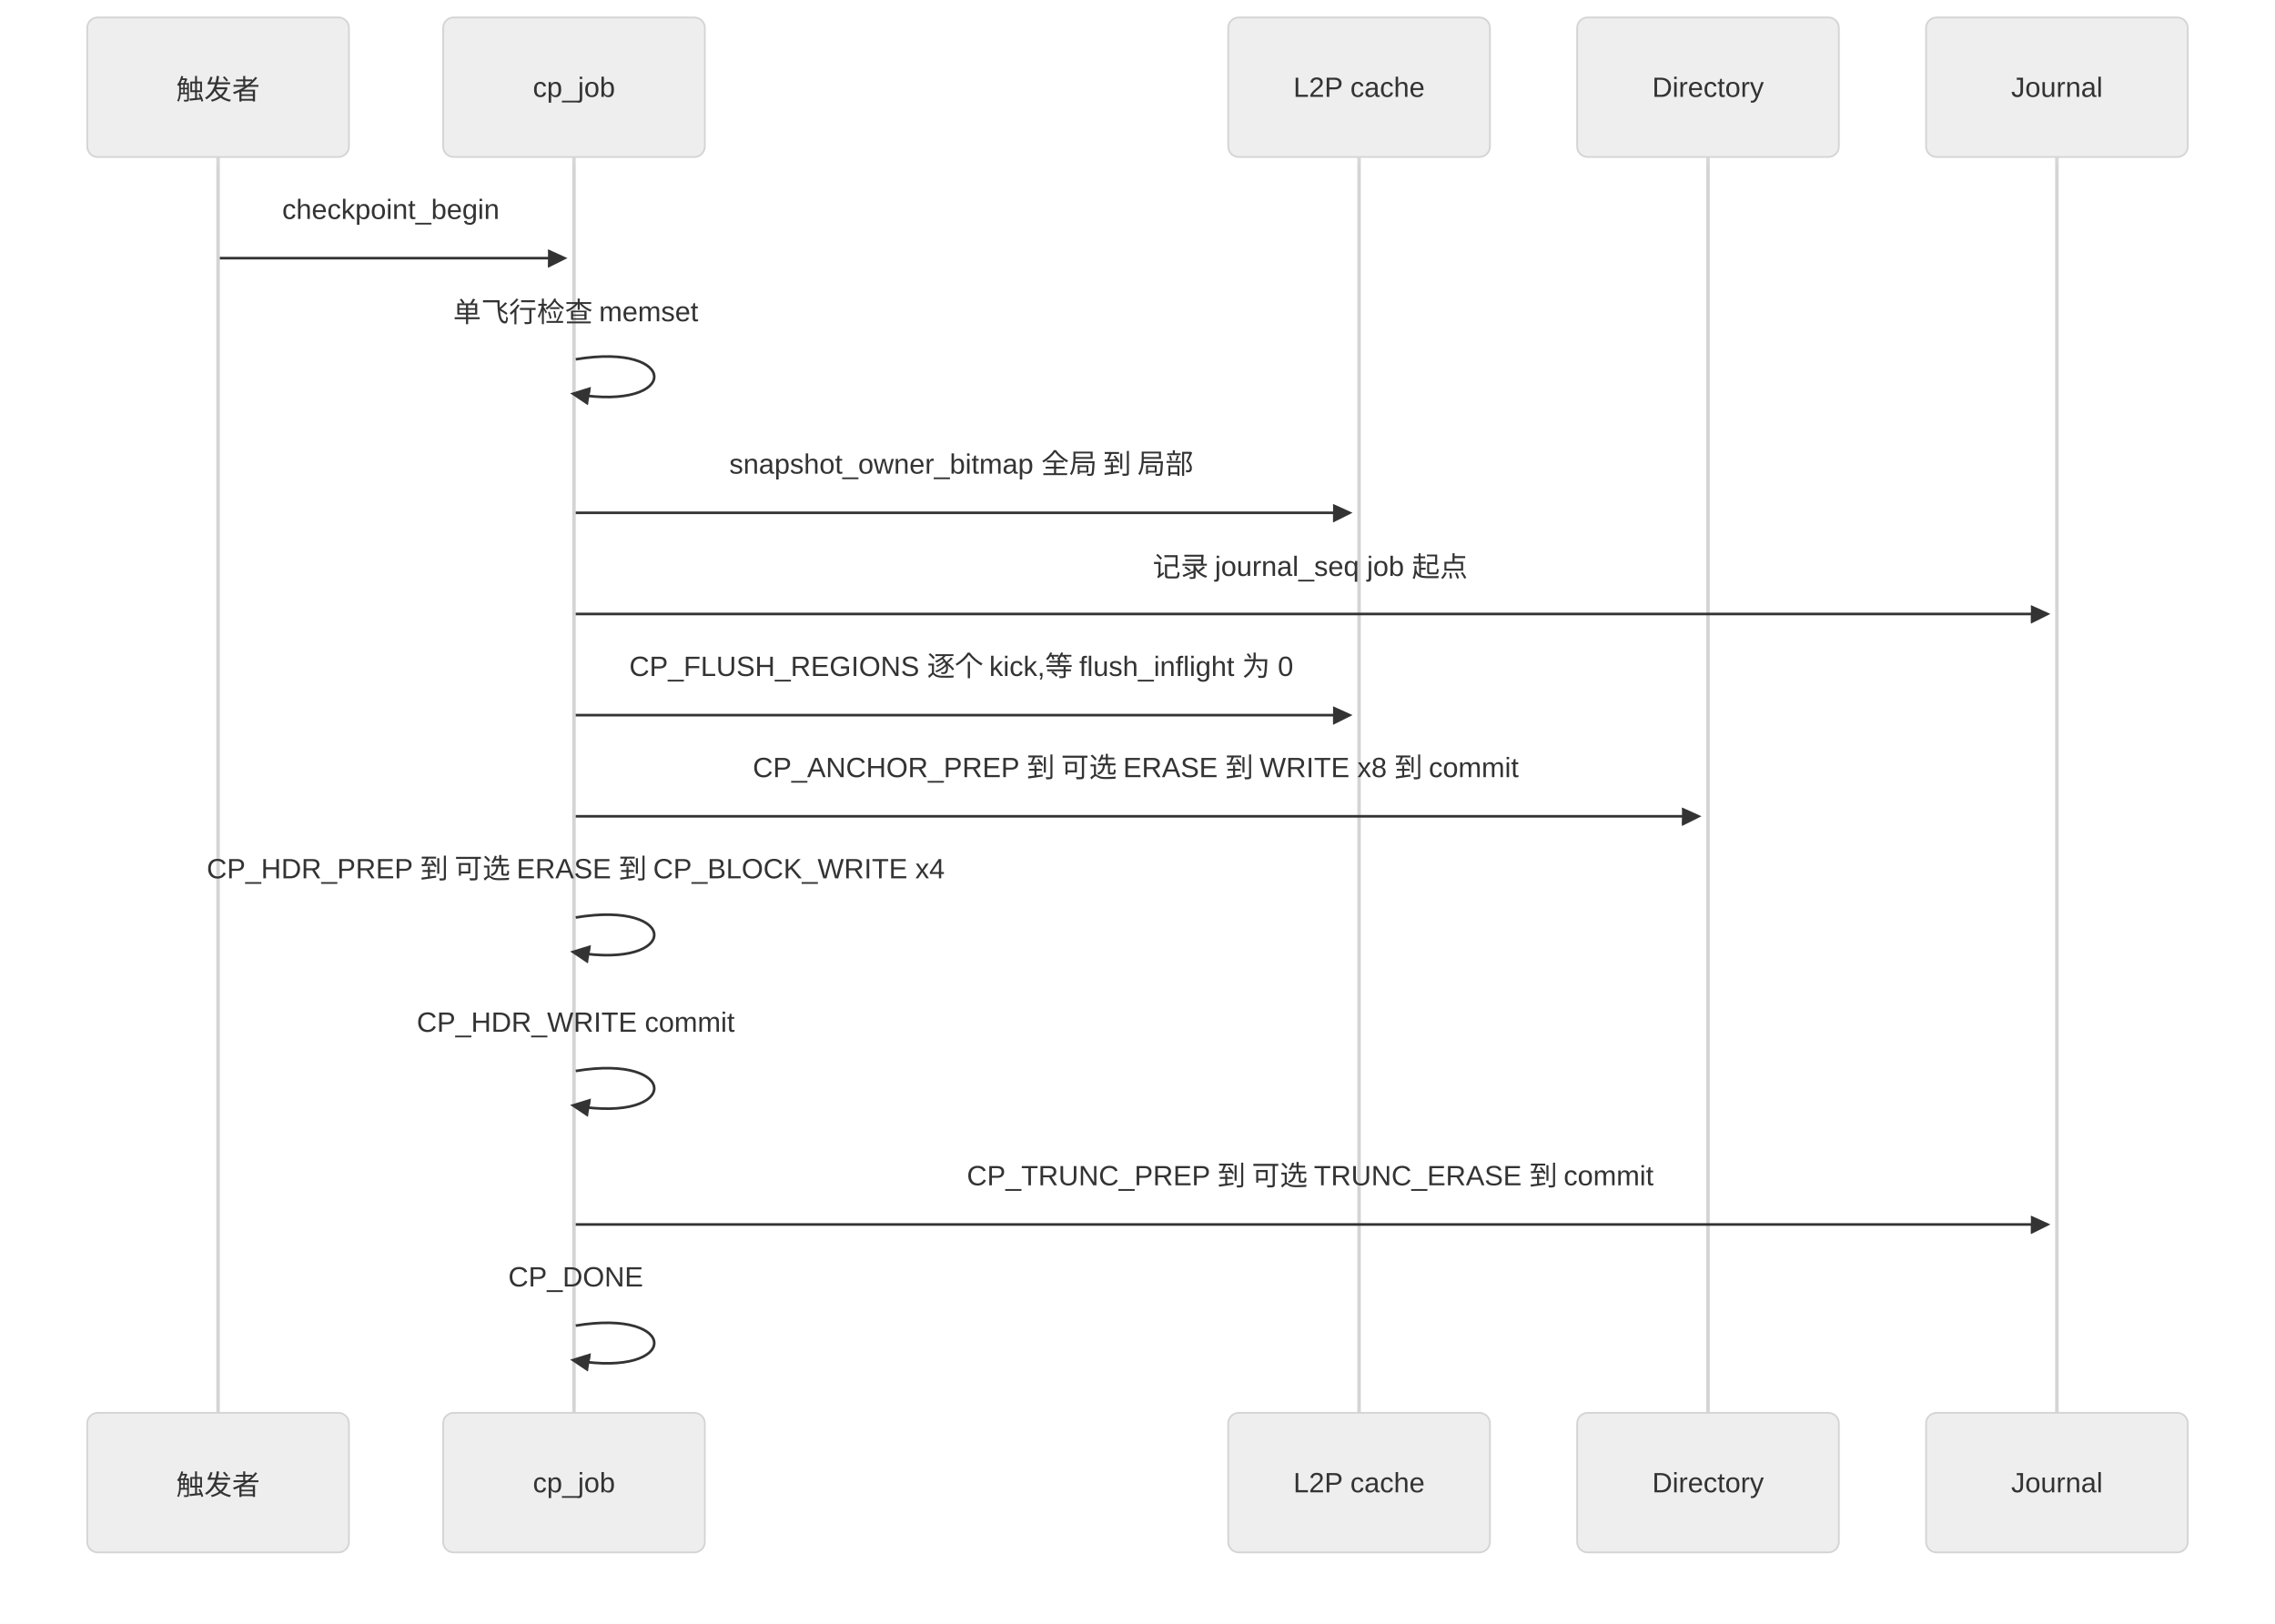
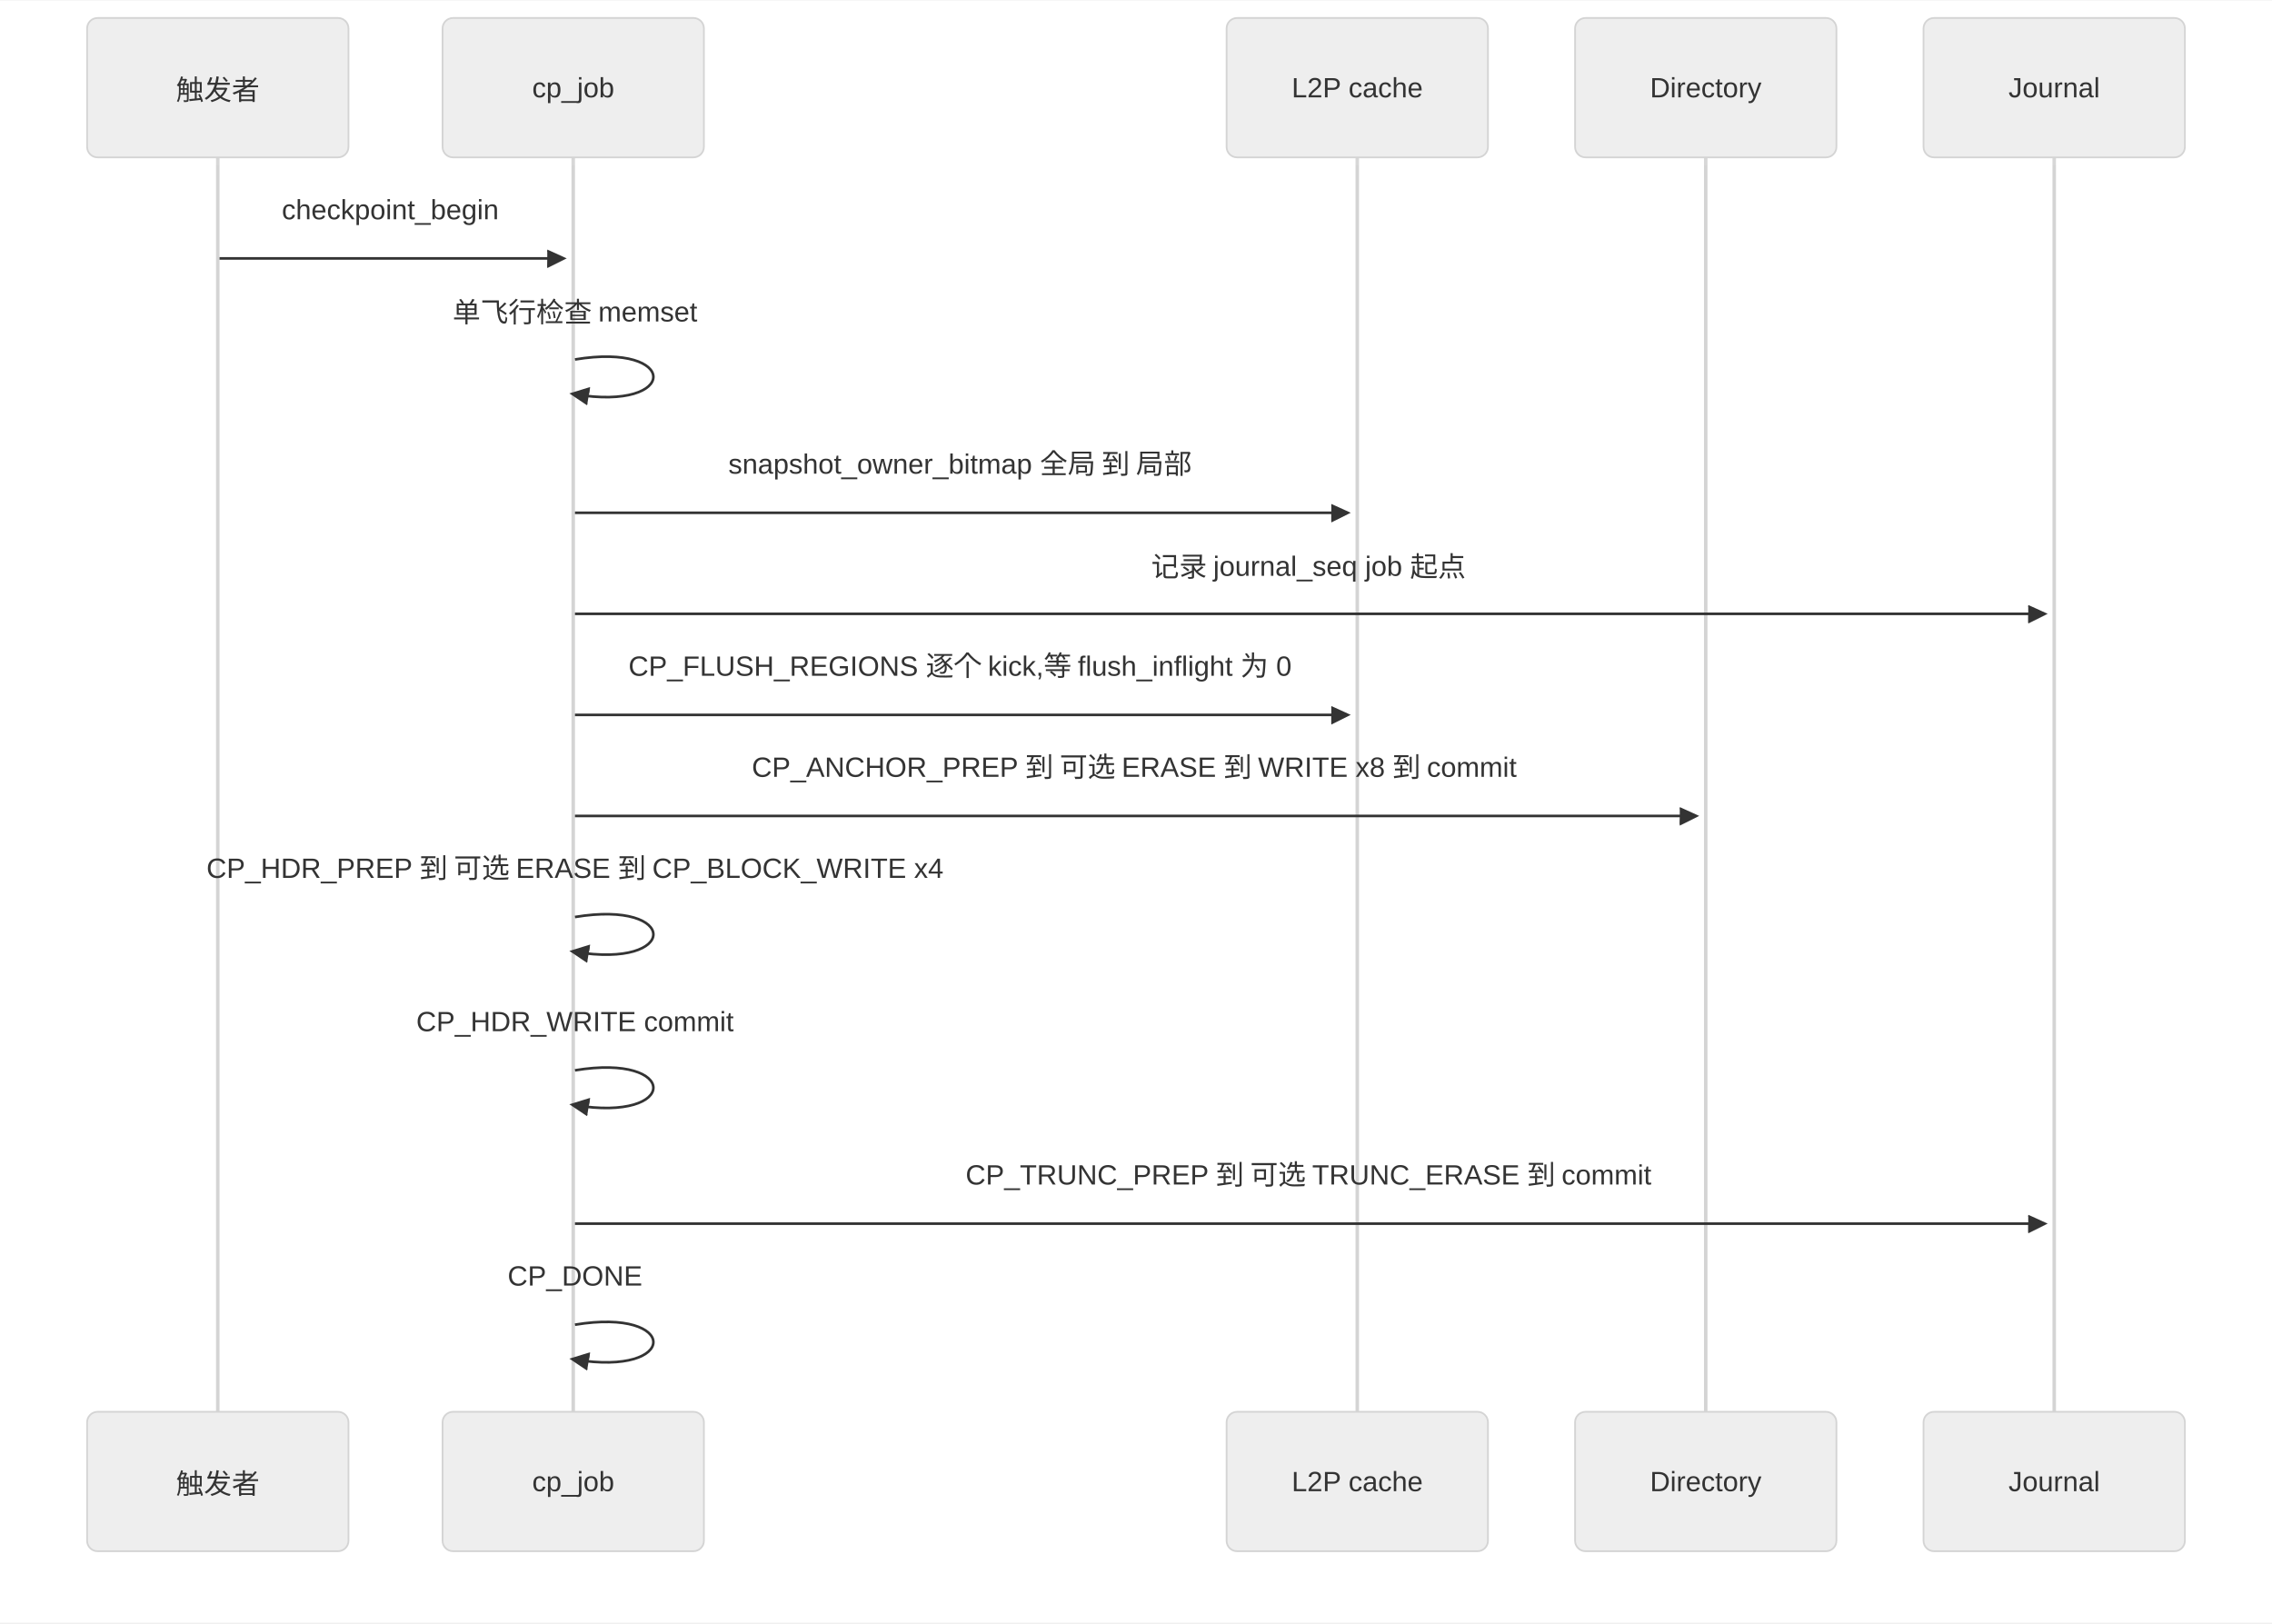
- <svg xmlns="http://www.w3.org/2000/svg" id="d24" width="100%" style="max-width: 1304px;" viewBox="-50 -10 1304 931" role="graphics-document document" aria-roledescription="sequence">
+ <svg xmlns="http://www.w3.org/2000/svg" id="d24" width="900" height="643" viewBox="-50 -10 1304 931" role="graphics-document document" aria-roledescription="sequence">
  <rect x="-50" y="-10" width="1304" height="931" fill="#ffffff" />
  <g>
    <rect x="1054" y="800" fill="#eaeaea" stroke="#666" width="150" height="80" name="J" rx="6" ry="6" class="actor actor-bottom" data-look="neo" filter="url(#d24-drop-shadow)" />
    <text x="1129" y="840" dominant-baseline="central" alignment-baseline="central" class="actor actor-box" style="text-anchor: middle; font-size: 16px; font-weight: 400;">
      <tspan x="1129" dy="0">Journal</tspan>
    </text>
  </g>
  <g>
    <rect x="854" y="800" fill="#eaeaea" stroke="#666" width="150" height="80" name="D" rx="6" ry="6" class="actor actor-bottom" data-look="neo" filter="url(#d24-drop-shadow)" />
    <text x="929" y="840" dominant-baseline="central" alignment-baseline="central" class="actor actor-box" style="text-anchor: middle; font-size: 16px; font-weight: 400;">
      <tspan x="929" dy="0">Directory</tspan>
    </text>
  </g>
  <g>
    <rect x="654" y="800" fill="#eaeaea" stroke="#666" width="150" height="80" name="L" rx="6" ry="6" class="actor actor-bottom" data-look="neo" filter="url(#d24-drop-shadow)" />
    <text x="729" y="840" dominant-baseline="central" alignment-baseline="central" class="actor actor-box" style="text-anchor: middle; font-size: 16px; font-weight: 400;">
      <tspan x="729" dy="0">L2P cache</tspan>
    </text>
  </g>
  <g>
    <rect x="204" y="800" fill="#eaeaea" stroke="#666" width="150" height="80" name="CP" rx="6" ry="6" class="actor actor-bottom" data-look="neo" filter="url(#d24-drop-shadow)" />
    <text x="279" y="840" dominant-baseline="central" alignment-baseline="central" class="actor actor-box" style="text-anchor: middle; font-size: 16px; font-weight: 400;">
      <tspan x="279" dy="0">cp_job</tspan>
    </text>
  </g>
  <g>
    <rect x="0" y="800" fill="#eaeaea" stroke="#666" width="150" height="80" name="T" rx="6" ry="6" class="actor actor-bottom" data-look="neo" filter="url(#d24-drop-shadow)" />
    <text x="75" y="840" dominant-baseline="central" alignment-baseline="central" class="actor actor-box" style="text-anchor: middle; font-size: 16px; font-weight: 400;">
      <tspan x="75" dy="0">触发者</tspan>
    </text>
  </g>
  <g>
    <line id="actor4" x1="1129" y1="80" x2="1129" y2="800" class="actor-line 200" stroke-width="0.5px" stroke="#999" name="J" data-et="life-line" data-id="J" />
    <g id="root-4" data-look="neo" data-et="participant" data-type="participant" data-id="J">
      <rect x="1054" y="0" fill="#eaeaea" stroke="#666" width="150" height="80" name="J" rx="6" ry="6" class="actor actor-top" data-look="neo" filter="url(#d24-drop-shadow)" />
      <text x="1129" y="40" dominant-baseline="central" alignment-baseline="central" class="actor actor-box" style="text-anchor: middle; font-size: 16px; font-weight: 400;">
        <tspan x="1129" dy="0">Journal</tspan>
      </text>
    </g>
  </g>
  <g>
    <line id="actor3" x1="929" y1="80" x2="929" y2="800" class="actor-line 200" stroke-width="0.5px" stroke="#999" name="D" data-et="life-line" data-id="D" />
    <g id="root-3" data-look="neo" data-et="participant" data-type="participant" data-id="D">
      <rect x="854" y="0" fill="#eaeaea" stroke="#666" width="150" height="80" name="D" rx="6" ry="6" class="actor actor-top" data-look="neo" filter="url(#d24-drop-shadow)" />
      <text x="929" y="40" dominant-baseline="central" alignment-baseline="central" class="actor actor-box" style="text-anchor: middle; font-size: 16px; font-weight: 400;">
        <tspan x="929" dy="0">Directory</tspan>
      </text>
    </g>
  </g>
  <g>
    <line id="actor2" x1="729" y1="80" x2="729" y2="800" class="actor-line 200" stroke-width="0.5px" stroke="#999" name="L" data-et="life-line" data-id="L" />
    <g id="root-2" data-look="neo" data-et="participant" data-type="participant" data-id="L">
      <rect x="654" y="0" fill="#eaeaea" stroke="#666" width="150" height="80" name="L" rx="6" ry="6" class="actor actor-top" data-look="neo" filter="url(#d24-drop-shadow)" />
      <text x="729" y="40" dominant-baseline="central" alignment-baseline="central" class="actor actor-box" style="text-anchor: middle; font-size: 16px; font-weight: 400;">
        <tspan x="729" dy="0">L2P cache</tspan>
      </text>
    </g>
  </g>
  <g>
    <line id="actor1" x1="279" y1="80" x2="279" y2="800" class="actor-line 200" stroke-width="0.5px" stroke="#999" name="CP" data-et="life-line" data-id="CP" />
    <g id="root-1" data-look="neo" data-et="participant" data-type="participant" data-id="CP">
      <rect x="204" y="0" fill="#eaeaea" stroke="#666" width="150" height="80" name="CP" rx="6" ry="6" class="actor actor-top" data-look="neo" filter="url(#d24-drop-shadow)" />
      <text x="279" y="40" dominant-baseline="central" alignment-baseline="central" class="actor actor-box" style="text-anchor: middle; font-size: 16px; font-weight: 400;">
        <tspan x="279" dy="0">cp_job</tspan>
      </text>
    </g>
  </g>
  <g>
    <line id="actor0" x1="75" y1="80" x2="75" y2="800" class="actor-line 200" stroke-width="0.5px" stroke="#999" name="T" data-et="life-line" data-id="T" />
    <g id="root-0" data-look="neo" data-et="participant" data-type="participant" data-id="T">
      <rect x="0" y="0" fill="#eaeaea" stroke="#666" width="150" height="80" name="T" rx="6" ry="6" class="actor actor-top" data-look="neo" filter="url(#d24-drop-shadow)" />
      <text x="75" y="40" dominant-baseline="central" alignment-baseline="central" class="actor actor-box" style="text-anchor: middle; font-size: 16px; font-weight: 400;">
        <tspan x="75" dy="0">触发者</tspan>
      </text>
    </g>
  </g>
  <style>#d24{font-family:"trebuchet ms",verdana,arial,sans-serif;font-size:16px;fill:#000000;}@keyframes edge-animation-frame{from{stroke-dashoffset:0;}}@keyframes dash{to{stroke-dashoffset:0;}}#d24 .edge-animation-slow{stroke-dasharray:9,5!important;stroke-dashoffset:900;animation:dash 50s linear infinite;stroke-linecap:round;}#d24 .edge-animation-fast{stroke-dasharray:9,5!important;stroke-dashoffset:900;animation:dash 20s linear infinite;stroke-linecap:round;}#d24 .error-icon{fill:#552222;}#d24 .error-text{fill:#552222;stroke:#552222;}#d24 .edge-thickness-normal{stroke-width:1px;}#d24 .edge-thickness-thick{stroke-width:3.5px;}#d24 .edge-pattern-solid{stroke-dasharray:0;}#d24 .edge-thickness-invisible{stroke-width:0;fill:none;}#d24 .edge-pattern-dashed{stroke-dasharray:3;}#d24 .edge-pattern-dotted{stroke-dasharray:2;}#d24 .marker{fill:#666;stroke:#666;}#d24 .marker.cross{stroke:#666;}#d24 svg{font-family:"trebuchet ms",verdana,arial,sans-serif;font-size:16px;}#d24 p{margin:0;}#d24 .actor{stroke:hsl(0, 0%, 83%);fill:#eee;stroke-width:1;}#d24 rect.actor.outer-path[data-look="neo"]{filter:drop-shadow( 1px 2px 2px rgba(185,185,185,1));}#d24 rect.note[data-look="neo"]{stroke:#999;fill:#666;filter:drop-shadow( 1px 2px 2px rgba(185,185,185,1));}#d24 text.actor&gt;tspan{fill:#333;stroke:none;}#d24 .actor-line{stroke:hsl(0, 0%, 83%);}#d24 .innerArc{stroke-width:1.5;stroke-dasharray:none;}#d24 .messageLine0{stroke-width:1.5;stroke-dasharray:none;stroke:#333;}#d24 .messageLine1{stroke-width:1.5;stroke-dasharray:2,2;stroke:#333;}#d24 [id$="-arrowhead"] path{fill:#333;stroke:#333;}#d24 .sequenceNumber{fill:white;}#d24 [id$="-sequencenumber"]{fill:#333;}#d24 [id$="-crosshead"] path{fill:#333;stroke:#333;}#d24 .messageText{fill:#333;stroke:none;}#d24 .labelBox{stroke:hsl(0, 0%, 83%);fill:#eee;filter:drop-shadow( 1px 2px 2px rgba(185,185,185,1));}#d24 .labelText,#d24 .labelText&gt;tspan{fill:#333;stroke:none;}#d24 .loopText,#d24 .loopText&gt;tspan{fill:#333;stroke:none;}#d24 .sectionTitle,#d24 .sectionTitle&gt;tspan{fill:#333;stroke:none;}#d24 .loopLine{stroke-width:2px;stroke-dasharray:2,2;stroke:hsl(0, 0%, 83%);fill:hsl(0, 0%, 83%);}#d24 .note{stroke:#999;fill:#666;}#d24 .noteText,#d24 .noteText&gt;tspan{fill:#fff;stroke:none;}#d24 .activation0{fill:#f4f4f4;stroke:#666;}#d24 .activation1{fill:#f4f4f4;stroke:#666;}#d24 .activation2{fill:#f4f4f4;stroke:#666;}#d24 .actorPopupMenu{position:absolute;}#d24 .actorPopupMenuPanel{position:absolute;fill:#eee;box-shadow:0px 8px 16px 0px rgba(0,0,0,0.2);filter:drop-shadow(3px 5px 2px rgb(0 0 0 / 0.4));}#d24 .actor-man circle,#d24 line{fill:#eee;stroke-width:2px;}#d24 g rect.rect{filter:drop-shadow( 1px 2px 2px rgba(185,185,185,1));stroke:#999;}#d24 .node .neo-node{stroke:#999;}#d24 [data-look="neo"].node rect,#d24 [data-look="neo"].cluster rect,#d24 [data-look="neo"].node polygon{stroke:url(#d24-gradient);filter:drop-shadow( 1px 2px 2px rgba(185,185,185,1));}#d24 [data-look="neo"].swimlane.cluster rect{filter:none;}#d24 [data-look="neo"].node path{stroke:url(#d24-gradient);stroke-width:1px;}#d24 [data-look="neo"].node .outer-path{filter:drop-shadow( 1px 2px 2px rgba(185,185,185,1));}#d24 [data-look="neo"].node .neo-line path{stroke:#999;filter:none;}#d24 [data-look="neo"].node circle{stroke:url(#d24-gradient);filter:drop-shadow( 1px 2px 2px rgba(185,185,185,1));}#d24 [data-look="neo"].node circle .state-start{fill:#000000;}#d24 [data-look="neo"].icon-shape .icon{fill:url(#d24-gradient);filter:drop-shadow( 1px 2px 2px rgba(185,185,185,1));}#d24 [data-look="neo"].icon-shape .icon-neo path{stroke:url(#d24-gradient);filter:drop-shadow( 1px 2px 2px rgba(185,185,185,1));}#d24 :root{--mermaid-font-family:"trebuchet ms",verdana,arial,sans-serif;}</style>
  <g />
  <defs>
    <symbol id="d24-computer" width="24" height="24">
      <path transform="scale(.5)" d="M2 2v13h20v-13h-20zm18 11h-16v-9h16v9zm-10.228 6l.466-1h3.524l.467 1h-4.457zm14.228 3h-24l2-6h2.104l-1.33 4h18.45l-1.297-4h2.073l2 6zm-5-10h-14v-7h14v7z" />
    </symbol>
  </defs>
  <defs>
    <symbol id="d24-database" fill-rule="evenodd" clip-rule="evenodd">
      <path transform="scale(.5)" d="M12.258.001l.256.004.255.005.253.008.251.01.249.012.247.015.246.016.242.019.241.02.239.023.236.024.233.027.231.028.229.031.225.032.223.034.22.036.217.038.214.04.211.041.208.043.205.045.201.046.198.048.194.05.191.051.187.053.183.054.18.056.175.057.172.059.168.06.163.061.16.063.155.064.15.066.074.033.073.033.071.034.07.034.069.035.068.035.067.035.066.035.064.036.064.036.062.036.06.036.06.037.058.037.058.037.055.038.055.038.053.038.052.038.051.039.05.039.048.039.047.039.045.04.044.04.043.04.041.04.04.041.039.041.037.041.036.041.034.041.033.042.032.042.03.042.029.042.027.042.026.043.024.043.023.043.021.043.02.043.018.044.017.043.015.044.013.044.012.044.011.045.009.044.007.045.006.045.004.045.002.045.001.045v17l-.001.045-.002.045-.004.045-.006.045-.007.045-.009.044-.011.045-.012.044-.013.044-.015.044-.017.043-.018.044-.02.043-.021.043-.023.043-.024.043-.026.043-.027.042-.029.042-.03.042-.032.042-.033.042-.034.041-.036.041-.037.041-.039.041-.04.041-.041.04-.043.04-.044.04-.045.04-.047.039-.048.039-.05.039-.051.039-.052.038-.053.038-.055.038-.055.038-.058.037-.058.037-.06.037-.06.036-.062.036-.064.036-.064.036-.066.035-.067.035-.068.035-.069.035-.07.034-.071.034-.073.033-.074.033-.15.066-.155.064-.16.063-.163.061-.168.06-.172.059-.175.057-.18.056-.183.054-.187.053-.191.051-.194.05-.198.048-.201.046-.205.045-.208.043-.211.041-.214.04-.217.038-.22.036-.223.034-.225.032-.229.031-.231.028-.233.027-.236.024-.239.023-.241.02-.242.019-.246.016-.247.015-.249.012-.251.01-.253.008-.255.005-.256.004-.258.001-.258-.001-.256-.004-.255-.005-.253-.008-.251-.01-.249-.012-.247-.015-.245-.016-.243-.019-.241-.02-.238-.023-.236-.024-.234-.027-.231-.028-.228-.031-.226-.032-.223-.034-.22-.036-.217-.038-.214-.04-.211-.041-.208-.043-.204-.045-.201-.046-.198-.048-.195-.05-.19-.051-.187-.053-.184-.054-.179-.056-.176-.057-.172-.059-.167-.06-.164-.061-.159-.063-.155-.064-.151-.066-.074-.033-.072-.033-.072-.034-.07-.034-.069-.035-.068-.035-.067-.035-.066-.035-.064-.036-.063-.036-.062-.036-.061-.036-.06-.037-.058-.037-.057-.037-.056-.038-.055-.038-.053-.038-.052-.038-.051-.039-.049-.039-.049-.039-.046-.039-.046-.04-.044-.04-.043-.04-.041-.04-.04-.041-.039-.041-.037-.041-.036-.041-.034-.041-.033-.042-.032-.042-.03-.042-.029-.042-.027-.042-.026-.043-.024-.043-.023-.043-.021-.043-.02-.043-.018-.044-.017-.043-.015-.044-.013-.044-.012-.044-.011-.045-.009-.044-.007-.045-.006-.045-.004-.045-.002-.045-.001-.045v-17l.001-.045.002-.045.004-.045.006-.045.007-.045.009-.044.011-.045.012-.044.013-.044.015-.044.017-.043.018-.044.02-.043.021-.043.023-.043.024-.043.026-.043.027-.042.029-.042.03-.042.032-.042.033-.042.034-.041.036-.041.037-.041.039-.041.04-.041.041-.04.043-.04.044-.04.046-.04.046-.039.049-.039.049-.039.051-.039.052-.038.053-.038.055-.038.056-.038.057-.037.058-.037.06-.037.061-.036.062-.036.063-.036.064-.036.066-.035.067-.035.068-.035.069-.035.07-.034.072-.034.072-.033.074-.033.151-.066.155-.064.159-.063.164-.061.167-.06.172-.059.176-.057.179-.056.184-.054.187-.053.19-.051.195-.05.198-.048.201-.046.204-.045.208-.043.211-.041.214-.04.217-.038.22-.036.223-.034.226-.032.228-.031.231-.028.234-.027.236-.024.238-.023.241-.02.243-.019.245-.016.247-.015.249-.012.251-.01.253-.008.255-.005.256-.004.258-.001.258.001zm-9.258 20.499v.01l.001.021.003.021.004.022.005.021.006.022.007.022.009.023.01.022.011.023.012.023.013.023.015.023.016.024.017.023.018.024.019.024.021.024.022.025.023.024.024.025.052.049.056.05.061.051.066.051.07.051.075.051.079.052.084.052.088.052.092.052.097.052.102.051.105.052.11.052.114.051.119.051.123.051.127.05.131.05.135.05.139.048.144.049.147.047.152.047.155.047.16.045.163.045.167.043.171.043.176.041.178.041.183.039.187.039.19.037.194.035.197.035.202.033.204.031.209.03.212.029.216.027.219.025.222.024.226.021.23.02.233.018.236.016.24.015.243.012.246.01.249.008.253.005.256.004.259.001.26-.001.257-.004.254-.005.25-.008.247-.011.244-.012.241-.014.237-.016.233-.018.231-.021.226-.021.224-.024.22-.026.216-.027.212-.028.21-.031.205-.031.202-.034.198-.034.194-.036.191-.037.187-.039.183-.04.179-.04.175-.042.172-.043.168-.044.163-.045.16-.046.155-.046.152-.047.148-.048.143-.049.139-.049.136-.05.131-.05.126-.05.123-.051.118-.052.114-.051.11-.052.106-.052.101-.052.096-.052.092-.052.088-.053.083-.051.079-.052.074-.052.07-.051.065-.051.06-.051.056-.05.051-.05.023-.024.023-.025.021-.024.02-.024.019-.024.018-.024.017-.024.015-.023.014-.024.013-.023.012-.023.01-.023.01-.022.008-.022.006-.022.006-.022.004-.022.004-.021.001-.021.001-.021v-4.127l-.077.055-.08.053-.083.054-.085.053-.087.052-.09.052-.093.051-.095.05-.097.05-.1.049-.102.049-.105.048-.106.047-.109.047-.111.046-.114.045-.115.045-.118.044-.12.043-.122.042-.124.042-.126.041-.128.04-.13.04-.132.038-.134.038-.135.037-.138.037-.139.035-.142.035-.143.034-.144.033-.147.032-.148.031-.15.03-.151.03-.153.029-.154.027-.156.027-.158.026-.159.025-.161.024-.162.023-.163.022-.165.021-.166.02-.167.019-.169.018-.169.017-.171.016-.173.015-.173.014-.175.013-.175.012-.177.011-.178.01-.179.008-.179.008-.181.006-.182.005-.182.004-.184.003-.184.002h-.37l-.184-.002-.184-.003-.182-.004-.182-.005-.181-.006-.179-.008-.179-.008-.178-.01-.176-.011-.176-.012-.175-.013-.173-.014-.172-.015-.171-.016-.17-.017-.169-.018-.167-.019-.166-.02-.165-.021-.163-.022-.162-.023-.161-.024-.159-.025-.157-.026-.156-.027-.155-.027-.153-.029-.151-.03-.15-.03-.148-.031-.146-.032-.145-.033-.143-.034-.141-.035-.14-.035-.137-.037-.136-.037-.134-.038-.132-.038-.13-.04-.128-.04-.126-.041-.124-.042-.122-.042-.12-.044-.117-.043-.116-.045-.113-.045-.112-.046-.109-.047-.106-.047-.105-.048-.102-.049-.1-.049-.097-.05-.095-.05-.093-.052-.09-.051-.087-.052-.085-.053-.083-.054-.08-.054-.077-.054v4.127zm0-5.654v.011l.001.021.003.021.004.021.005.022.006.022.007.022.009.022.01.022.011.023.012.023.013.023.015.024.016.023.017.024.018.024.019.024.021.024.022.024.023.025.024.024.052.05.056.05.061.05.066.051.07.051.075.052.079.051.084.052.088.052.092.052.097.052.102.052.105.052.11.051.114.051.119.052.123.05.127.051.131.05.135.049.139.049.144.048.147.048.152.047.155.046.16.045.163.045.167.044.171.042.176.042.178.04.183.04.187.038.19.037.194.036.197.034.202.033.204.032.209.03.212.028.216.027.219.025.222.024.226.022.23.02.233.018.236.016.24.014.243.012.246.01.249.008.253.006.256.003.259.001.26-.001.257-.003.254-.006.25-.008.247-.01.244-.012.241-.015.237-.016.233-.018.231-.02.226-.022.224-.024.22-.025.216-.027.212-.029.21-.03.205-.032.202-.033.198-.035.194-.036.191-.037.187-.039.183-.039.179-.041.175-.042.172-.043.168-.044.163-.045.16-.045.155-.047.152-.047.148-.048.143-.048.139-.05.136-.049.131-.05.126-.051.123-.051.118-.051.114-.052.11-.052.106-.052.101-.052.096-.052.092-.052.088-.052.083-.052.079-.052.074-.051.07-.052.065-.051.06-.05.056-.051.051-.049.023-.025.023-.024.021-.025.02-.024.019-.024.018-.024.017-.024.015-.023.014-.023.013-.024.012-.022.01-.023.01-.023.008-.022.006-.022.006-.022.004-.021.004-.022.001-.021.001-.021v-4.139l-.077.054-.08.054-.083.054-.085.052-.087.053-.09.051-.093.051-.095.051-.097.05-.1.049-.102.049-.105.048-.106.047-.109.047-.111.046-.114.045-.115.044-.118.044-.12.044-.122.042-.124.042-.126.041-.128.04-.13.039-.132.039-.134.038-.135.037-.138.036-.139.036-.142.035-.143.033-.144.033-.147.033-.148.031-.15.03-.151.03-.153.028-.154.028-.156.027-.158.026-.159.025-.161.024-.162.023-.163.022-.165.021-.166.02-.167.019-.169.018-.169.017-.171.016-.173.015-.173.014-.175.013-.175.012-.177.011-.178.009-.179.009-.179.007-.181.007-.182.005-.182.004-.184.003-.184.002h-.37l-.184-.002-.184-.003-.182-.004-.182-.005-.181-.007-.179-.007-.179-.009-.178-.009-.176-.011-.176-.012-.175-.013-.173-.014-.172-.015-.171-.016-.17-.017-.169-.018-.167-.019-.166-.02-.165-.021-.163-.022-.162-.023-.161-.024-.159-.025-.157-.026-.156-.027-.155-.028-.153-.028-.151-.03-.15-.03-.148-.031-.146-.033-.145-.033-.143-.033-.141-.035-.14-.036-.137-.036-.136-.037-.134-.038-.132-.039-.13-.039-.128-.04-.126-.041-.124-.042-.122-.043-.12-.043-.117-.044-.116-.044-.113-.046-.112-.046-.109-.046-.106-.047-.105-.048-.102-.049-.1-.049-.097-.05-.095-.051-.093-.051-.09-.051-.087-.053-.085-.052-.083-.054-.08-.054-.077-.054v4.139zm0-5.666v.011l.001.02.003.022.004.021.005.022.006.021.007.022.009.023.01.022.011.023.012.023.013.023.015.023.016.024.017.024.018.023.019.024.021.025.022.024.023.024.024.025.052.05.056.05.061.05.066.051.07.051.075.052.079.051.084.052.088.052.092.052.097.052.102.052.105.051.11.052.114.051.119.051.123.051.127.05.131.05.135.05.139.049.144.048.147.048.152.047.155.046.16.045.163.045.167.043.171.043.176.042.178.04.183.04.187.038.19.037.194.036.197.034.202.033.204.032.209.03.212.028.216.027.219.025.222.024.226.021.23.02.233.018.236.017.24.014.243.012.246.01.249.008.253.006.256.003.259.001.26-.001.257-.003.254-.006.25-.008.247-.01.244-.013.241-.014.237-.016.233-.018.231-.02.226-.022.224-.024.22-.025.216-.027.212-.029.21-.03.205-.032.202-.033.198-.035.194-.036.191-.037.187-.039.183-.039.179-.041.175-.042.172-.043.168-.044.163-.045.16-.045.155-.047.152-.047.148-.048.143-.049.139-.049.136-.049.131-.051.126-.05.123-.051.118-.052.114-.051.11-.052.106-.052.101-.052.096-.052.092-.052.088-.052.083-.052.079-.052.074-.052.07-.051.065-.051.06-.051.056-.05.051-.049.023-.025.023-.025.021-.024.02-.024.019-.024.018-.024.017-.024.015-.023.014-.024.013-.023.012-.023.01-.022.01-.023.008-.022.006-.022.006-.022.004-.022.004-.021.001-.021.001-.021v-4.153l-.077.054-.08.054-.083.053-.085.053-.087.053-.09.051-.093.051-.095.051-.097.05-.1.049-.102.048-.105.048-.106.048-.109.046-.111.046-.114.046-.115.044-.118.044-.12.043-.122.043-.124.042-.126.041-.128.04-.13.039-.132.039-.134.038-.135.037-.138.036-.139.036-.142.034-.143.034-.144.033-.147.032-.148.032-.15.03-.151.03-.153.028-.154.028-.156.027-.158.026-.159.024-.161.024-.162.023-.163.023-.165.021-.166.02-.167.019-.169.018-.169.017-.171.016-.173.015-.173.014-.175.013-.175.012-.177.01-.178.01-.179.009-.179.007-.181.006-.182.006-.182.004-.184.003-.184.001-.185.001-.185-.001-.184-.001-.184-.003-.182-.004-.182-.006-.181-.006-.179-.007-.179-.009-.178-.01-.176-.01-.176-.012-.175-.013-.173-.014-.172-.015-.171-.016-.17-.017-.169-.018-.167-.019-.166-.02-.165-.021-.163-.023-.162-.023-.161-.024-.159-.024-.157-.026-.156-.027-.155-.028-.153-.028-.151-.03-.15-.03-.148-.032-.146-.032-.145-.033-.143-.034-.141-.034-.14-.036-.137-.036-.136-.037-.134-.038-.132-.039-.13-.039-.128-.041-.126-.041-.124-.041-.122-.043-.12-.043-.117-.044-.116-.044-.113-.046-.112-.046-.109-.046-.106-.048-.105-.048-.102-.048-.1-.05-.097-.049-.095-.051-.093-.051-.09-.052-.087-.052-.085-.053-.083-.053-.08-.054-.077-.054v4.153zm8.74-8.179l-.257.004-.254.005-.25.008-.247.011-.244.012-.241.014-.237.016-.233.018-.231.021-.226.022-.224.023-.22.026-.216.027-.212.028-.21.031-.205.032-.202.033-.198.034-.194.036-.191.038-.187.038-.183.04-.179.041-.175.042-.172.043-.168.043-.163.045-.16.046-.155.046-.152.048-.148.048-.143.048-.139.049-.136.05-.131.05-.126.051-.123.051-.118.051-.114.052-.11.052-.106.052-.101.052-.096.052-.092.052-.088.052-.083.052-.079.052-.074.051-.07.052-.065.051-.06.05-.056.05-.051.05-.023.025-.023.024-.021.024-.02.025-.019.024-.018.024-.017.023-.015.024-.014.023-.013.023-.012.023-.01.023-.01.022-.008.022-.006.023-.006.021-.004.022-.004.021-.001.021-.001.021.001.021.001.021.004.021.004.022.006.021.006.023.008.022.01.022.01.023.012.023.013.023.014.023.015.024.017.023.018.024.019.024.02.025.021.024.023.024.023.025.051.05.056.05.06.05.065.051.07.052.074.051.079.052.083.052.088.052.092.052.096.052.101.052.106.052.11.052.114.052.118.051.123.051.126.051.131.05.136.05.139.049.143.048.148.048.152.048.155.046.16.046.163.045.168.043.172.043.175.042.179.041.183.04.187.038.191.038.194.036.198.034.202.033.205.032.21.031.212.028.216.027.22.026.224.023.226.022.231.021.233.018.237.016.241.014.244.012.247.011.25.008.254.005.257.004.26.001.26-.001.257-.004.254-.005.25-.008.247-.011.244-.012.241-.014.237-.016.233-.018.231-.021.226-.022.224-.023.22-.026.216-.027.212-.028.21-.031.205-.032.202-.033.198-.034.194-.036.191-.038.187-.038.183-.04.179-.041.175-.042.172-.043.168-.043.163-.045.16-.046.155-.046.152-.048.148-.048.143-.048.139-.049.136-.05.131-.05.126-.051.123-.051.118-.051.114-.052.11-.052.106-.052.101-.052.096-.052.092-.052.088-.052.083-.052.079-.052.074-.051.07-.052.065-.051.06-.05.056-.05.051-.05.023-.025.023-.024.021-.024.02-.025.019-.024.018-.024.017-.023.015-.024.014-.023.013-.023.012-.023.01-.023.01-.022.008-.022.006-.023.006-.021.004-.022.004-.021.001-.021.001-.021-.001-.021-.001-.021-.004-.021-.004-.022-.006-.021-.006-.023-.008-.022-.01-.022-.01-.023-.012-.023-.013-.023-.014-.023-.015-.024-.017-.023-.018-.024-.019-.024-.02-.025-.021-.024-.023-.024-.023-.025-.051-.05-.056-.05-.06-.05-.065-.051-.07-.052-.074-.051-.079-.052-.083-.052-.088-.052-.092-.052-.096-.052-.101-.052-.106-.052-.11-.052-.114-.052-.118-.051-.123-.051-.126-.051-.131-.05-.136-.05-.139-.049-.143-.048-.148-.048-.152-.048-.155-.046-.16-.046-.163-.045-.168-.043-.172-.043-.175-.042-.179-.041-.183-.04-.187-.038-.191-.038-.194-.036-.198-.034-.202-.033-.205-.032-.21-.031-.212-.028-.216-.027-.22-.026-.224-.023-.226-.022-.231-.021-.233-.018-.237-.016-.241-.014-.244-.012-.247-.011-.25-.008-.254-.005-.257-.004-.26-.001-.26.001z" />
    </symbol>
  </defs>
  <defs>
    <symbol id="d24-clock" width="24" height="24">
      <path transform="scale(.5)" d="M12 2c5.514 0 10 4.486 10 10s-4.486 10-10 10-10-4.486-10-10 4.486-10 10-10zm0-2c-6.627 0-12 5.373-12 12s5.373 12 12 12 12-5.373 12-12-5.373-12-12-12zm5.848 12.459c.202.038.202.333.001.372-1.907.361-6.045 1.111-6.547 1.111-.719 0-1.301-.582-1.301-1.301 0-.512.77-5.447 1.125-7.445.034-.192.312-.181.343.014l.985 6.238 5.394 1.011z" />
    </symbol>
  </defs>
  <defs>
    <marker id="d24-arrowhead" refX="7.9" refY="5" markerUnits="userSpaceOnUse" markerWidth="12" markerHeight="12" orient="auto-start-reverse">
      <path d="M -1 0 L 10 5 L 0 10 z" />
    </marker>
  </defs>
  <defs>
    <marker id="d24-crosshead" markerWidth="15" markerHeight="8" orient="auto" refX="4" refY="4.5">
      <path fill="none" stroke="#000000" stroke-width="1pt" d="M 1,2 L 6,7 M 6,2 L 1,7" style="stroke-dasharray: 0, 0;" />
    </marker>
  </defs>
  <defs>
    <marker id="d24-filled-head" refX="15.5" refY="7" markerWidth="20" markerHeight="28" orient="auto">
      <path d="M 18,7 L9,13 L14,7 L9,1 Z" />
    </marker>
  </defs>
  <defs>
    <marker id="d24-sequencenumber" refX="15" refY="15" markerWidth="60" markerHeight="40" orient="auto">
      <circle cx="15" cy="15" r="6" />
    </marker>
  </defs>
  <defs>
    <marker id="d24-solidTopArrowHead" refX="7.9" refY="7.25" markerUnits="userSpaceOnUse" markerWidth="12" markerHeight="12" orient="auto-start-reverse">
      <path d="M 0 0 L 10 8 L 0 8 z" />
    </marker>
  </defs>
  <defs>
    <marker id="d24-solidBottomArrowHead" refX="7.9" refY="0.75" markerUnits="userSpaceOnUse" markerWidth="12" markerHeight="12" orient="auto-start-reverse">
      <path d="M 0 0 L 10 0 L 0 8 z" />
    </marker>
  </defs>
  <defs>
    <marker id="d24-stickTopArrowHead" refX="7.5" refY="7" markerUnits="userSpaceOnUse" markerWidth="12" markerHeight="12" orient="auto-start-reverse">
      <path d="M 0 0 L 7 7" stroke="black" stroke-width="1.5" fill="none" />
    </marker>
  </defs>
  <defs>
    <marker id="d24-stickBottomArrowHead" refX="7.5" refY="0" markerUnits="userSpaceOnUse" markerWidth="12" markerHeight="12" orient="auto-start-reverse">
      <path d="M 0 7 L 7 0" stroke="black" stroke-width="1.5" fill="none" />
    </marker>
  </defs>
  <defs>
    <filter id="d24-drop-shadow" height="130%" width="130%">
      <feDropShadow dx="4" dy="4" stdDeviation="0" flood-opacity="0.06" flood-color="#FFFFFF" />
    </filter>
  </defs>
  <text x="174" y="95" text-anchor="middle" dominant-baseline="middle" alignment-baseline="middle" class="messageText" dy="1em" style="font-size: 16px; font-weight: 400;">checkpoint_begin</text>
  <line x1="76" y1="138" x2="272" y2="138" class="messageLine0" data-et="message" data-id="i0" data-from="T" data-to="CP" stroke-width="2" stroke="none" marker-end="url(#d24-arrowhead)" style="fill: none;" />
  <text x="280" y="153" text-anchor="middle" dominant-baseline="middle" alignment-baseline="middle" class="messageText" dy="1em" style="font-size: 16px; font-weight: 400;">单飞行检查 memset</text>
  <path d="M 280,196 C 340,186 340,226 280,216" class="messageLine0" data-et="message" data-id="i1" data-from="CP" data-to="CP" stroke-width="2" stroke="none" marker-end="url(#d24-arrowhead)" style="fill: none;" />
  <text x="501" y="241" text-anchor="middle" dominant-baseline="middle" alignment-baseline="middle" class="messageText" dy="1em" style="font-size: 16px; font-weight: 400;">snapshot_owner_bitmap 全局 到 局部</text>
  <line x1="280" y1="284" x2="722" y2="284" class="messageLine0" data-et="message" data-id="i2" data-from="CP" data-to="L" stroke-width="2" stroke="none" marker-end="url(#d24-arrowhead)" style="fill: none;" />
  <text x="701" y="299" text-anchor="middle" dominant-baseline="middle" alignment-baseline="middle" class="messageText" dy="1em" style="font-size: 16px; font-weight: 400;">记录 journal_seq job 起点</text>
  <line x1="280" y1="342" x2="1122" y2="342" class="messageLine0" data-et="message" data-id="i3" data-from="CP" data-to="J" stroke-width="2" stroke="none" marker-end="url(#d24-arrowhead)" style="fill: none;" />
  <text x="501" y="357" text-anchor="middle" dominant-baseline="middle" alignment-baseline="middle" class="messageText" dy="1em" style="font-size: 16px; font-weight: 400;">CP_FLUSH_REGIONS 逐个 kick,等 flush_inflight 为 0</text>
  <line x1="280" y1="400" x2="722" y2="400" class="messageLine0" data-et="message" data-id="i4" data-from="CP" data-to="L" stroke-width="2" stroke="none" marker-end="url(#d24-arrowhead)" style="fill: none;" />
  <text x="601" y="415" text-anchor="middle" dominant-baseline="middle" alignment-baseline="middle" class="messageText" dy="1em" style="font-size: 16px; font-weight: 400;">CP_ANCHOR_PREP 到 可选 ERASE 到 WRITE x8 到 commit</text>
  <line x1="280" y1="458" x2="922" y2="458" class="messageLine0" data-et="message" data-id="i5" data-from="CP" data-to="D" stroke-width="2" stroke="none" marker-end="url(#d24-arrowhead)" style="fill: none;" />
  <text x="280" y="473" text-anchor="middle" dominant-baseline="middle" alignment-baseline="middle" class="messageText" dy="1em" style="font-size: 16px; font-weight: 400;">CP_HDR_PREP 到 可选 ERASE 到 CP_BLOCK_WRITE x4</text>
  <path d="M 280,516 C 340,506 340,546 280,536" class="messageLine0" data-et="message" data-id="i6" data-from="CP" data-to="CP" stroke-width="2" stroke="none" marker-end="url(#d24-arrowhead)" style="fill: none;" />
  <text x="280" y="561" text-anchor="middle" dominant-baseline="middle" alignment-baseline="middle" class="messageText" dy="1em" style="font-size: 16px; font-weight: 400;">CP_HDR_WRITE commit</text>
  <path d="M 280,604 C 340,594 340,634 280,624" class="messageLine0" data-et="message" data-id="i7" data-from="CP" data-to="CP" stroke-width="2" stroke="none" marker-end="url(#d24-arrowhead)" style="fill: none;" />
  <text x="701" y="649" text-anchor="middle" dominant-baseline="middle" alignment-baseline="middle" class="messageText" dy="1em" style="font-size: 16px; font-weight: 400;">CP_TRUNC_PREP 到 可选 TRUNC_ERASE 到 commit</text>
  <line x1="280" y1="692" x2="1122" y2="692" class="messageLine0" data-et="message" data-id="i8" data-from="CP" data-to="J" stroke-width="2" stroke="none" marker-end="url(#d24-arrowhead)" style="fill: none;" />
  <text x="280" y="707" text-anchor="middle" dominant-baseline="middle" alignment-baseline="middle" class="messageText" dy="1em" style="font-size: 16px; font-weight: 400;">CP_DONE</text>
  <path d="M 280,750 C 340,740 340,780 280,770" class="messageLine0" data-et="message" data-id="i9" data-from="CP" data-to="CP" stroke-width="2" stroke="none" marker-end="url(#d24-arrowhead)" style="fill: none;" />
</svg>
